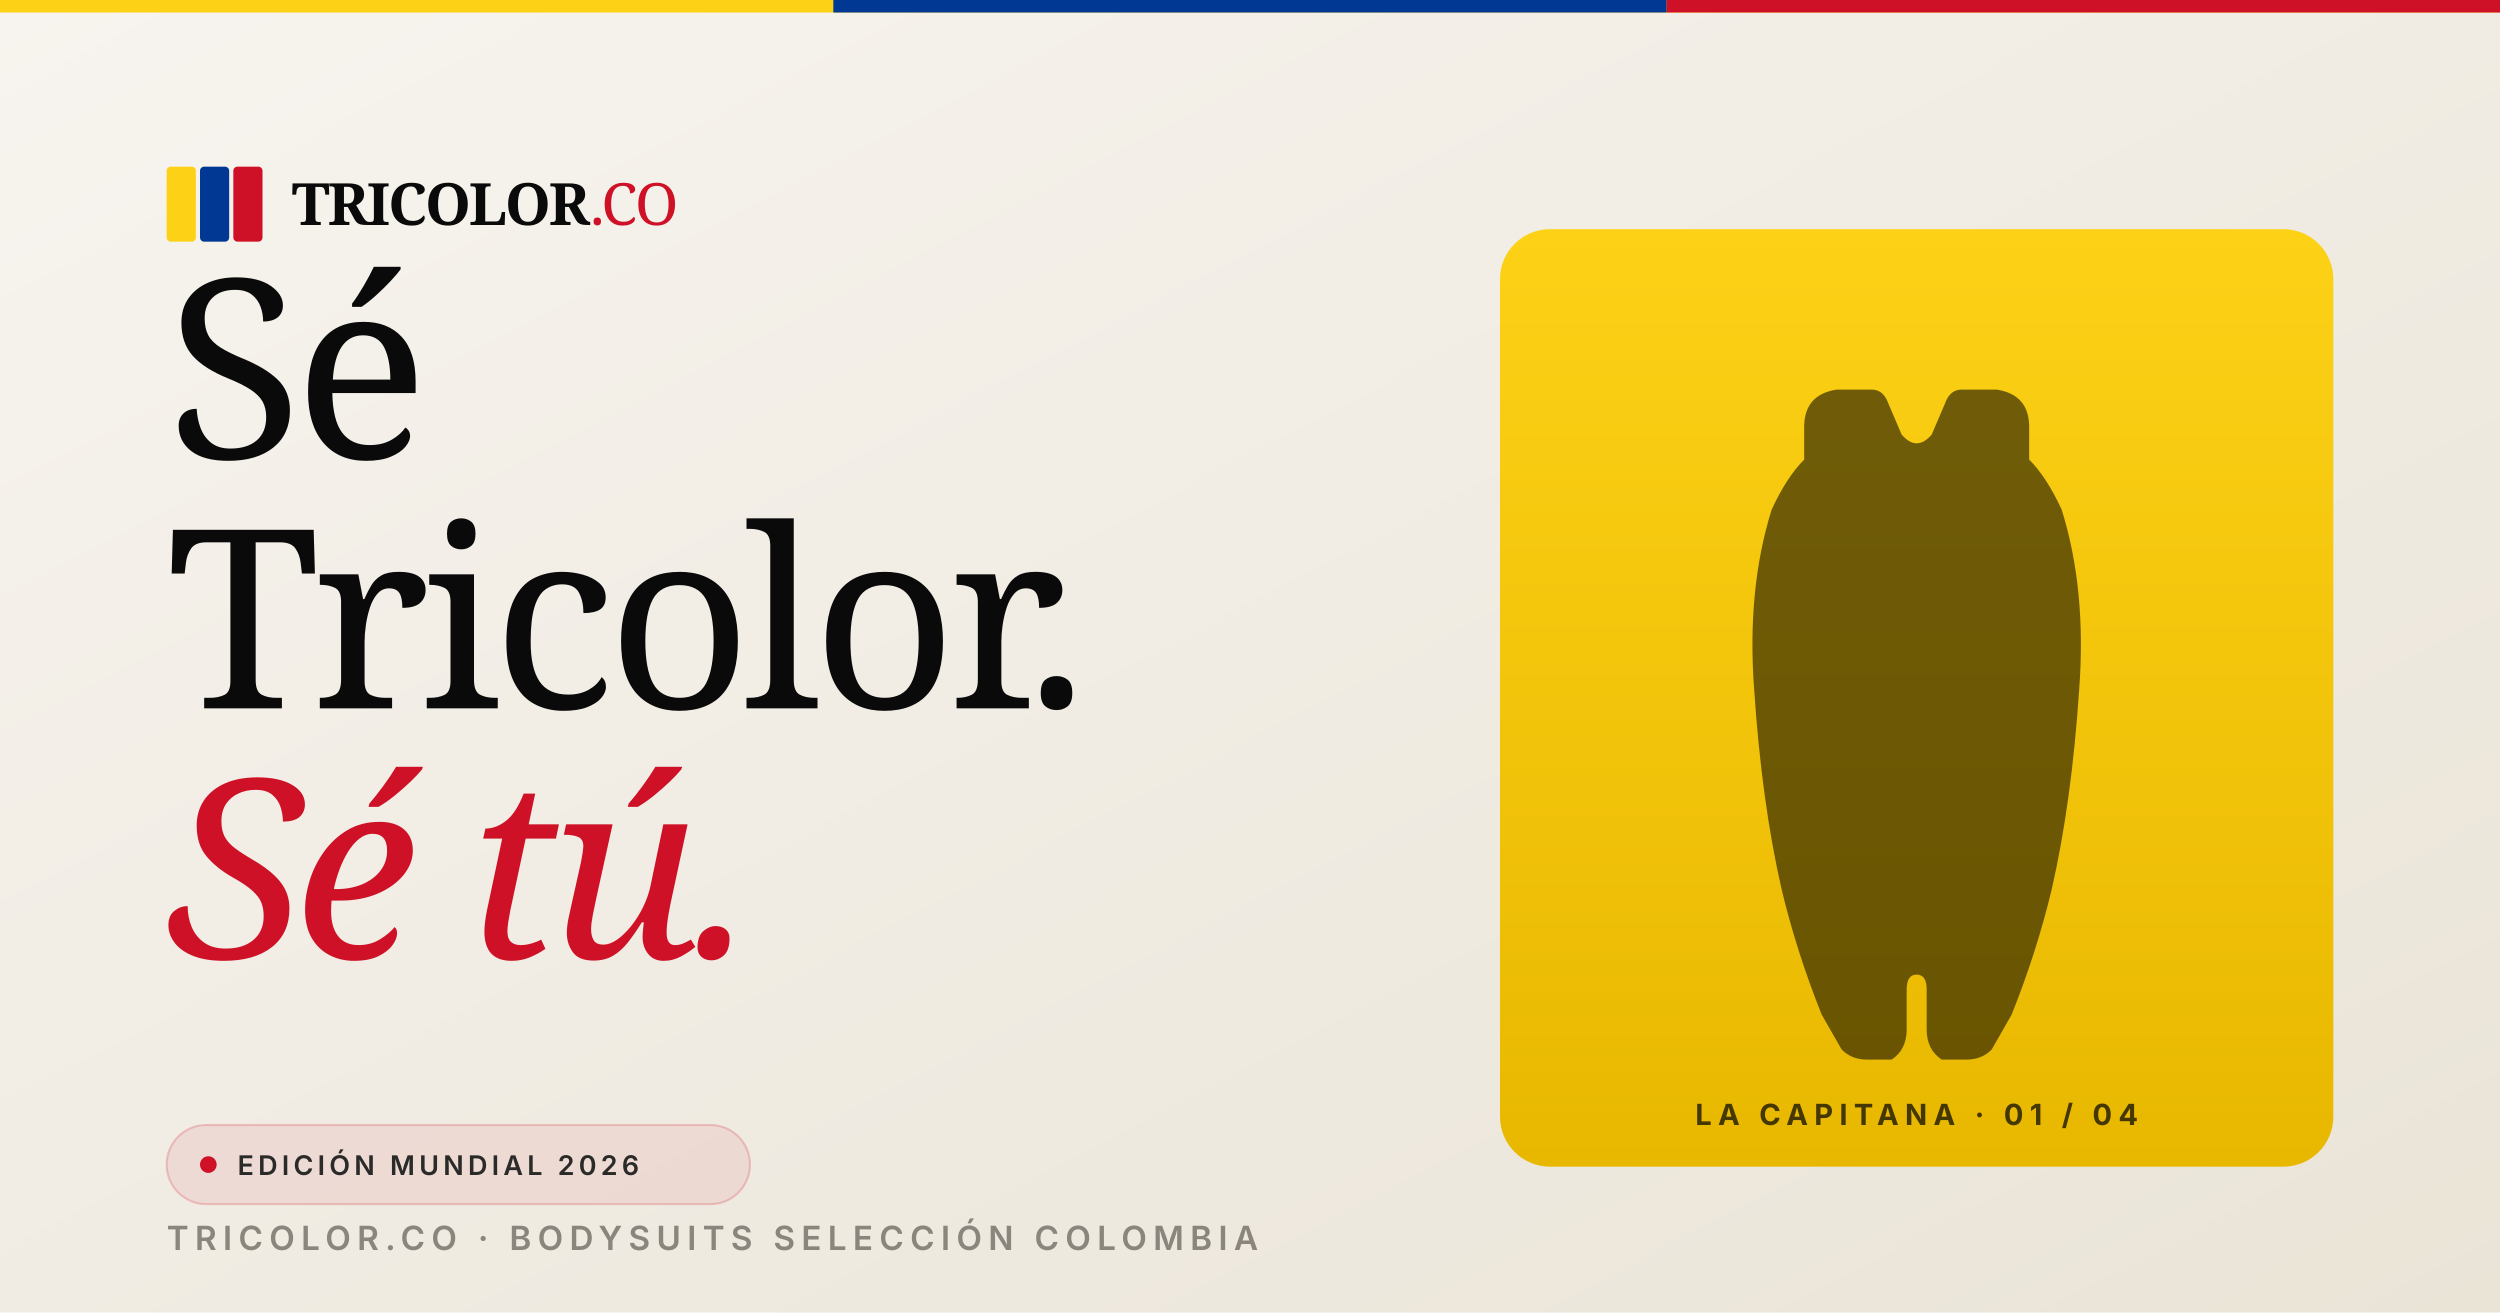
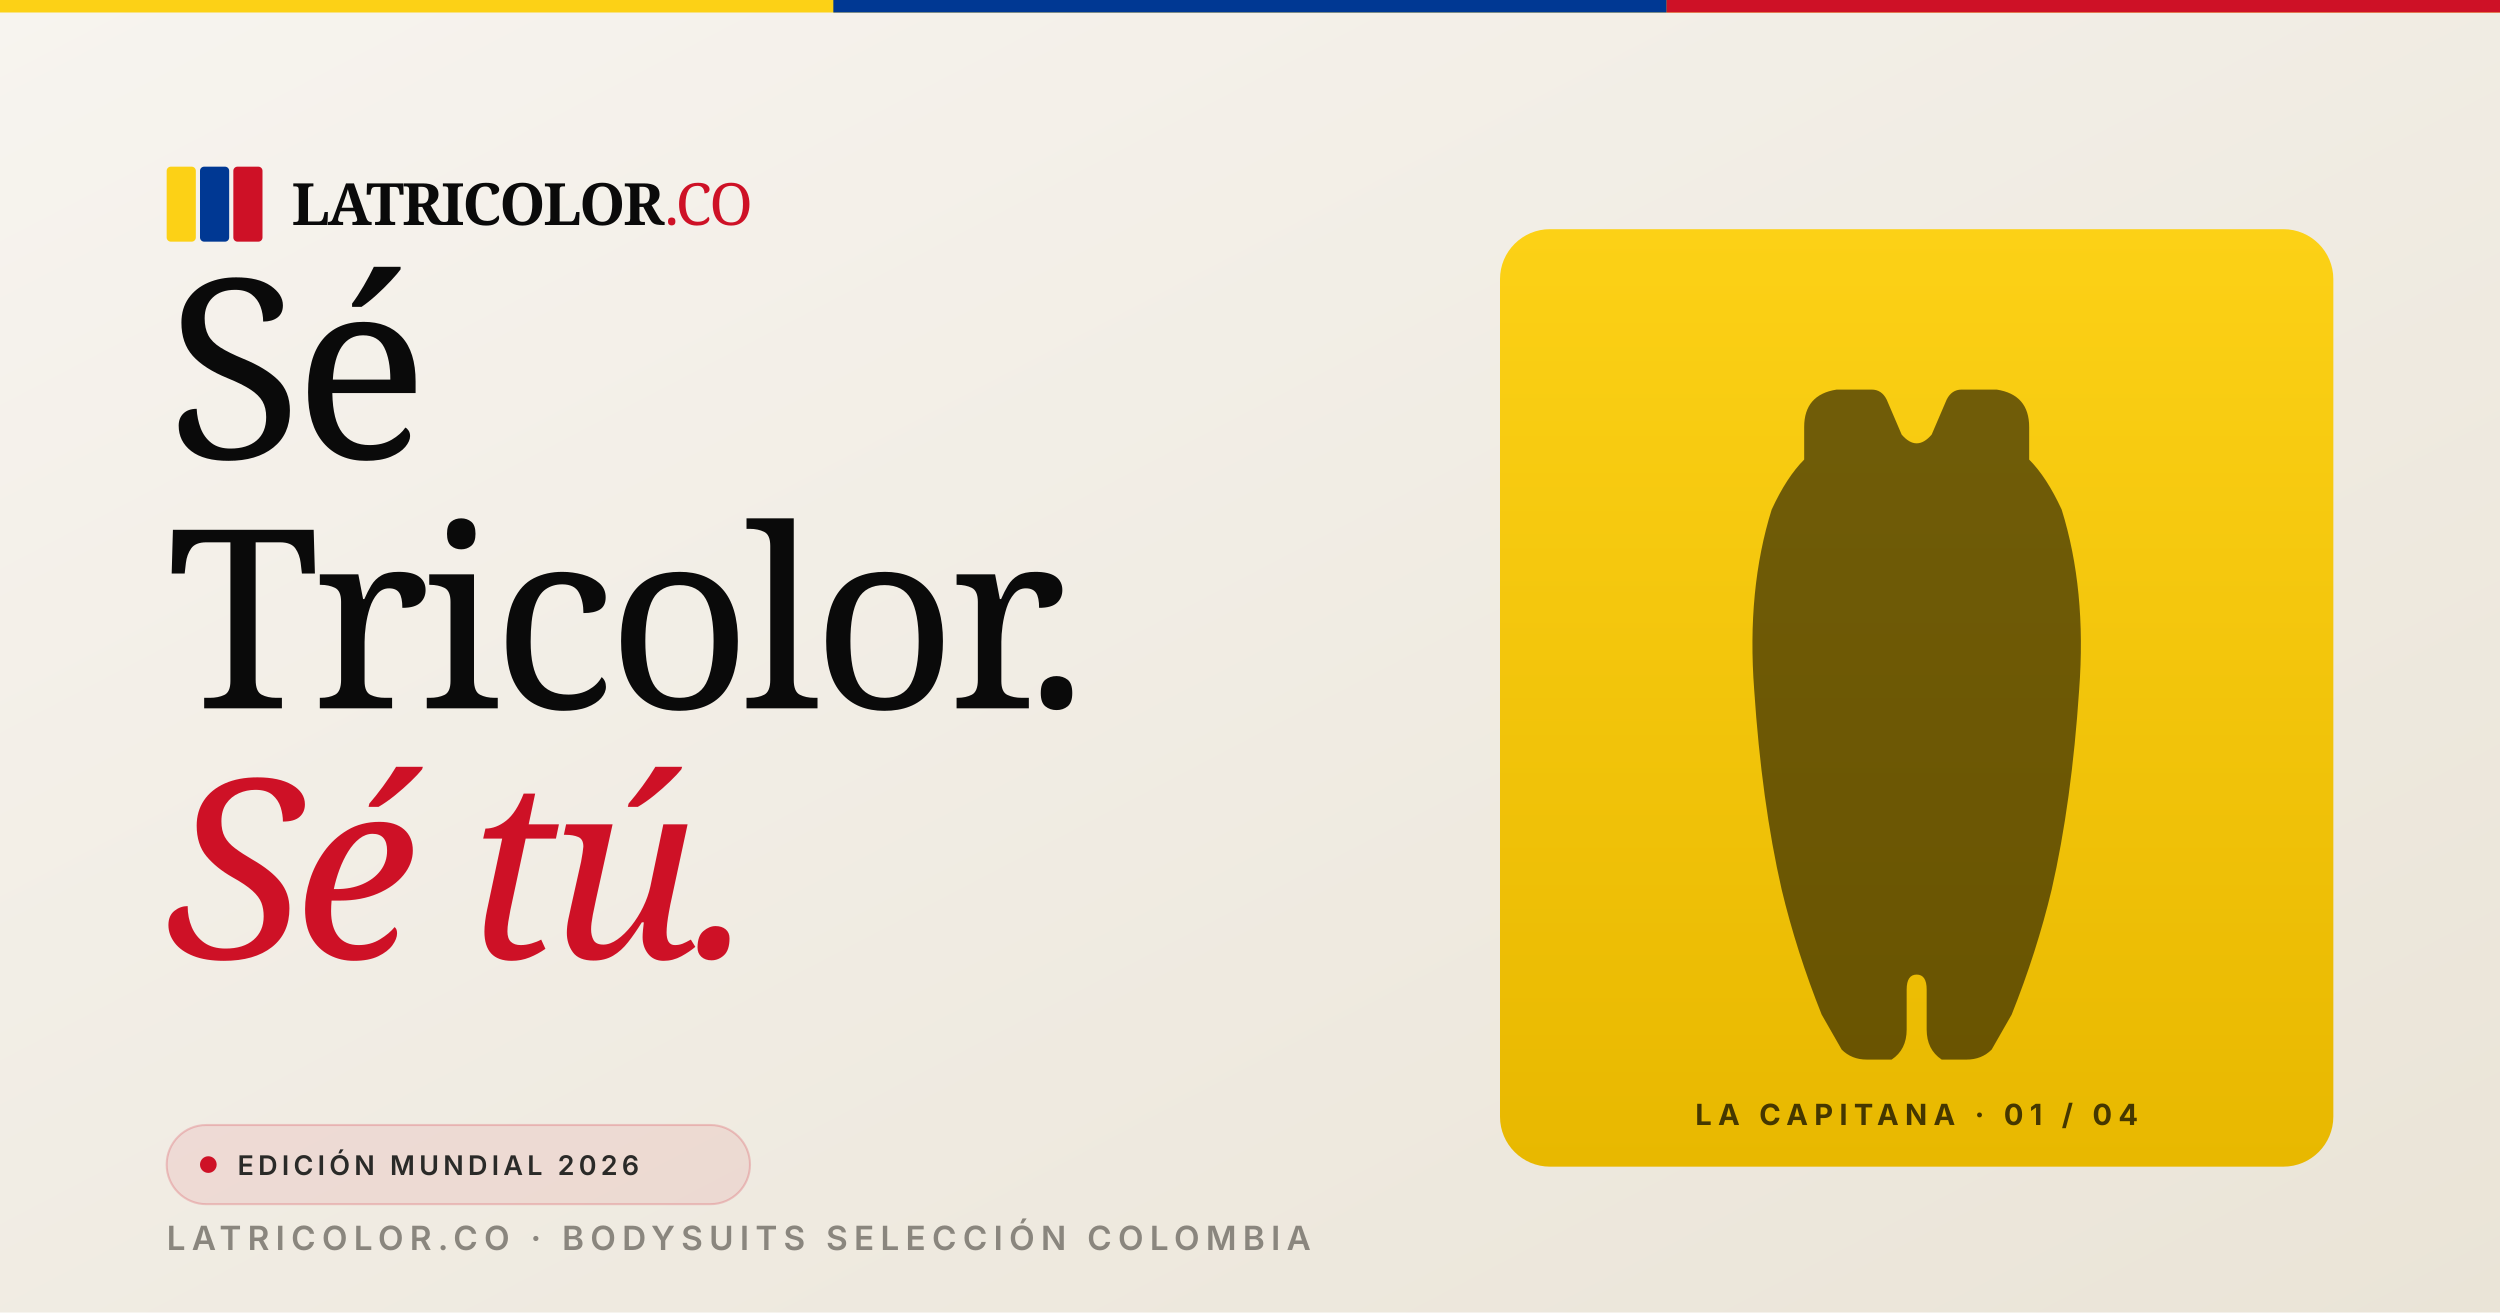
<svg xmlns="http://www.w3.org/2000/svg" viewBox="0 0 1200 630" width="1200" height="630">
  <defs>
    <linearGradient id="bg" x1="0" y1="0" x2="1" y2="1">
      <stop offset="0%" stop-color="#FAF7F2" />
      <stop offset="100%" stop-color="#EDE7DA" />
    </linearGradient>
    <linearGradient id="card-yellow" x1="0" y1="0" x2="0" y2="1">
      <stop offset="0%" stop-color="#FCD116" />
      <stop offset="100%" stop-color="#E8B800" />
    </linearGradient>
    <pattern id="grain" x="0" y="0" width="4" height="4" patternUnits="userSpaceOnUse">
      <rect width="4" height="4" fill="rgba(0,0,0,0.015)" />
    </pattern>
  </defs>
  <rect width="1200" height="630" fill="url(#bg)" />
  <rect width="1200" height="630" fill="url(#grain)" />
  <rect x="0" y="0" width="1200" height="6" fill="#FCD116" />
  <rect x="400" y="0" width="400" height="6" fill="#003893" />
  <rect x="800" y="0" width="400" height="6" fill="#CE1126" />
  <g transform="translate(80, 80)">
    <rect x="0" y="0" width="14" height="36" rx="2" fill="#FCD116" />
    <rect x="16" y="0" width="14" height="36" rx="2" fill="#003893" />
    <rect x="32" y="0" width="14" height="36" rx="2" fill="#CE1126" />
-     <text x="60" y="28" font-family="Georgia, serif" font-size="28" font-weight="900" fill="#0A0A0A" letter-spacing="-1">TRICOLOR<tspan fill="#CE1126" font-weight="400">.CO</tspan>
+     <text x="60" y="28" font-family="Georgia, serif" font-size="28" font-weight="900" fill="#0A0A0A" letter-spacing="-1">LATRICOLOR<tspan fill="#CE1126" font-weight="400">.CO</tspan>
    </text>
  </g>
  <g transform="translate(720, 110)">
    <rect x="0" y="0" width="400" height="450" rx="24" fill="url(#card-yellow)" />
    <g transform="translate(80, 65) scale(1.2)">
      <path d="M 55 25 Q 55 12 68 10 L 82 10 Q 86 10 88 14 L 94 28 Q 100 35 106 28 L 112 14 Q 114 10 118 10 L 132 10 Q 145 12 145 25 L 145 38 Q 152 45 158 58 Q 168 90 165 130 Q 162 175 154 210 Q 148 235 138 260 L 130 274 Q 126 278 120 278 L 110 278 Q 104 274 104 266 L 104 250 Q 104 244 100 244 Q 96 244 96 250 L 96 266 Q 96 274 90 278 L 80 278 Q 74 278 70 274 L 62 260 Q 52 235 46 210 Q 38 175 35 130 Q 32 90 42 58 Q 48 45 55 38 Z" fill="rgba(0,0,0,0.55)" />
    </g>
    <text x="200" y="430" text-anchor="middle" font-family="Inter, sans-serif" font-size="14" font-weight="700" letter-spacing="3" fill="rgba(0,0,0,0.7)">LA CAPITANA · 01 / 04</text>
  </g>
  <g transform="translate(80, 220)">
    <text font-family="Georgia, serif" font-size="120" font-weight="400" fill="#0A0A0A" letter-spacing="-4">
      <tspan x="0" y="0">Sé</tspan>
      <tspan x="0" y="120" font-weight="500">Tricolor.</tspan>
      <tspan x="0" y="240" font-style="italic" font-weight="300" fill="#CE1126">Sé tú.</tspan>
    </text>
  </g>
  <g transform="translate(80, 540)">
    <rect x="0" y="0" width="280" height="38" rx="19" fill="rgba(206,17,38,0.08)" stroke="rgba(206,17,38,0.2)" />
    <circle cx="20" cy="19" r="4" fill="#CE1126" />
    <text x="34" y="24" font-family="Inter, sans-serif" font-size="13" font-weight="600" letter-spacing="2" fill="#2A2A28">EDICIÓN MUNDIAL 2026</text>
  </g>
-   <text x="80" y="600" font-family="Inter, sans-serif" font-size="16" font-weight="600" letter-spacing="3" fill="#8A867E">TRICOLOR.CO · BODYSUITS SELECCIÓN COLOMBIA</text>
+   <text x="80" y="600" font-family="Inter, sans-serif" font-size="16" font-weight="600" letter-spacing="3" fill="#8A867E">LATRICOLOR.CO · BODYSUITS SELECCIÓN COLOMBIA</text>
</svg>
